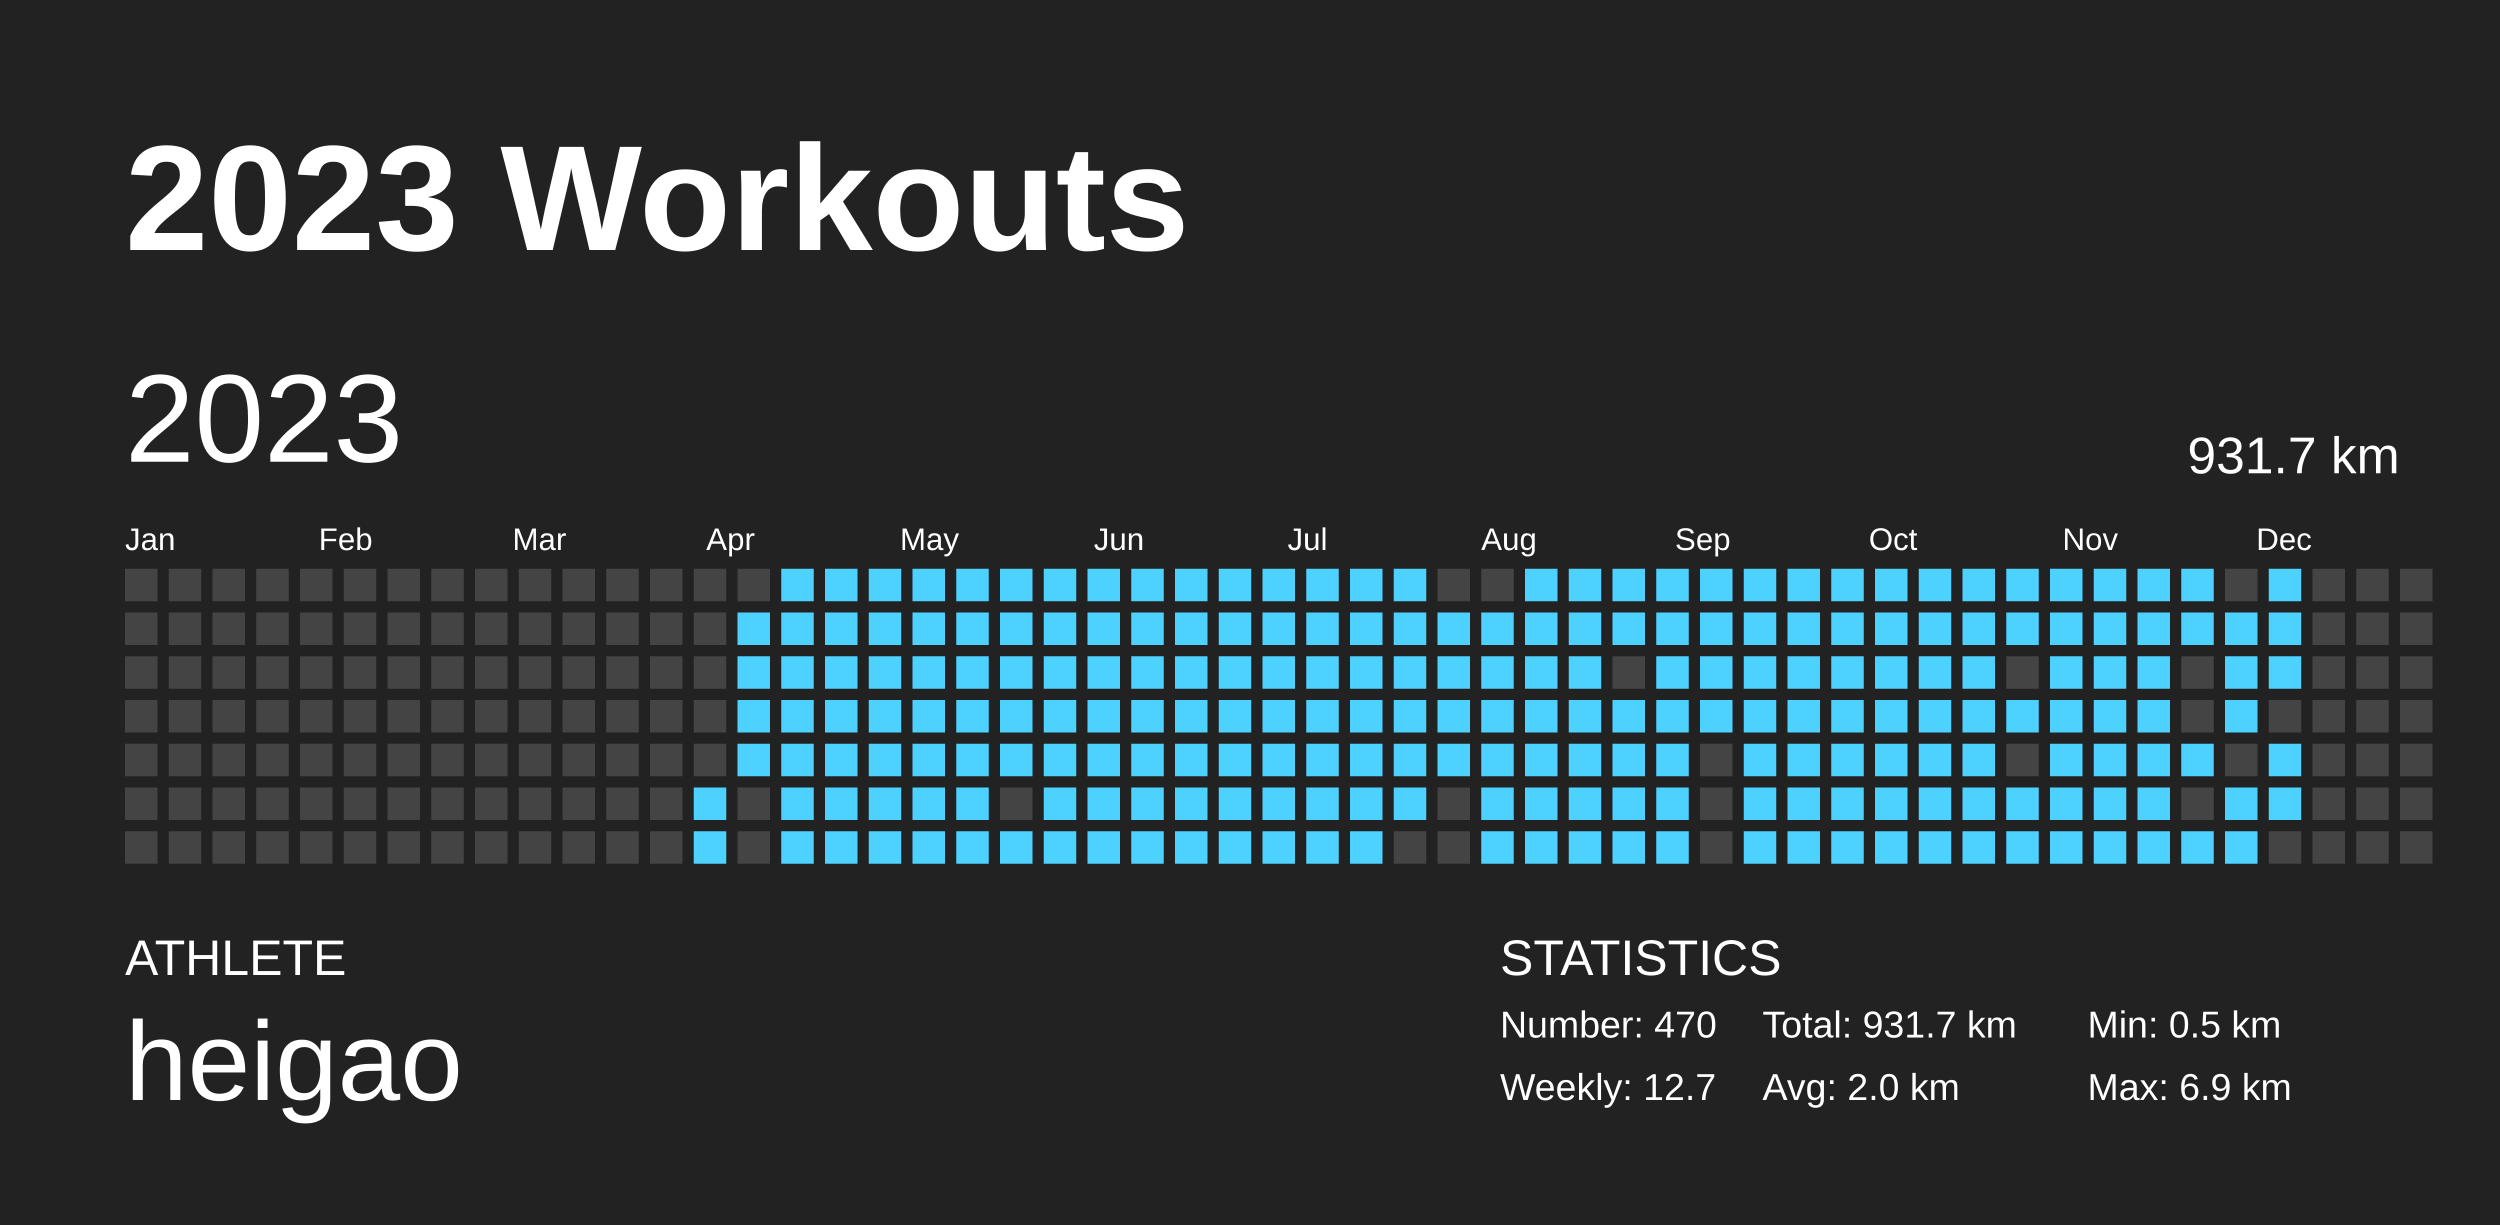
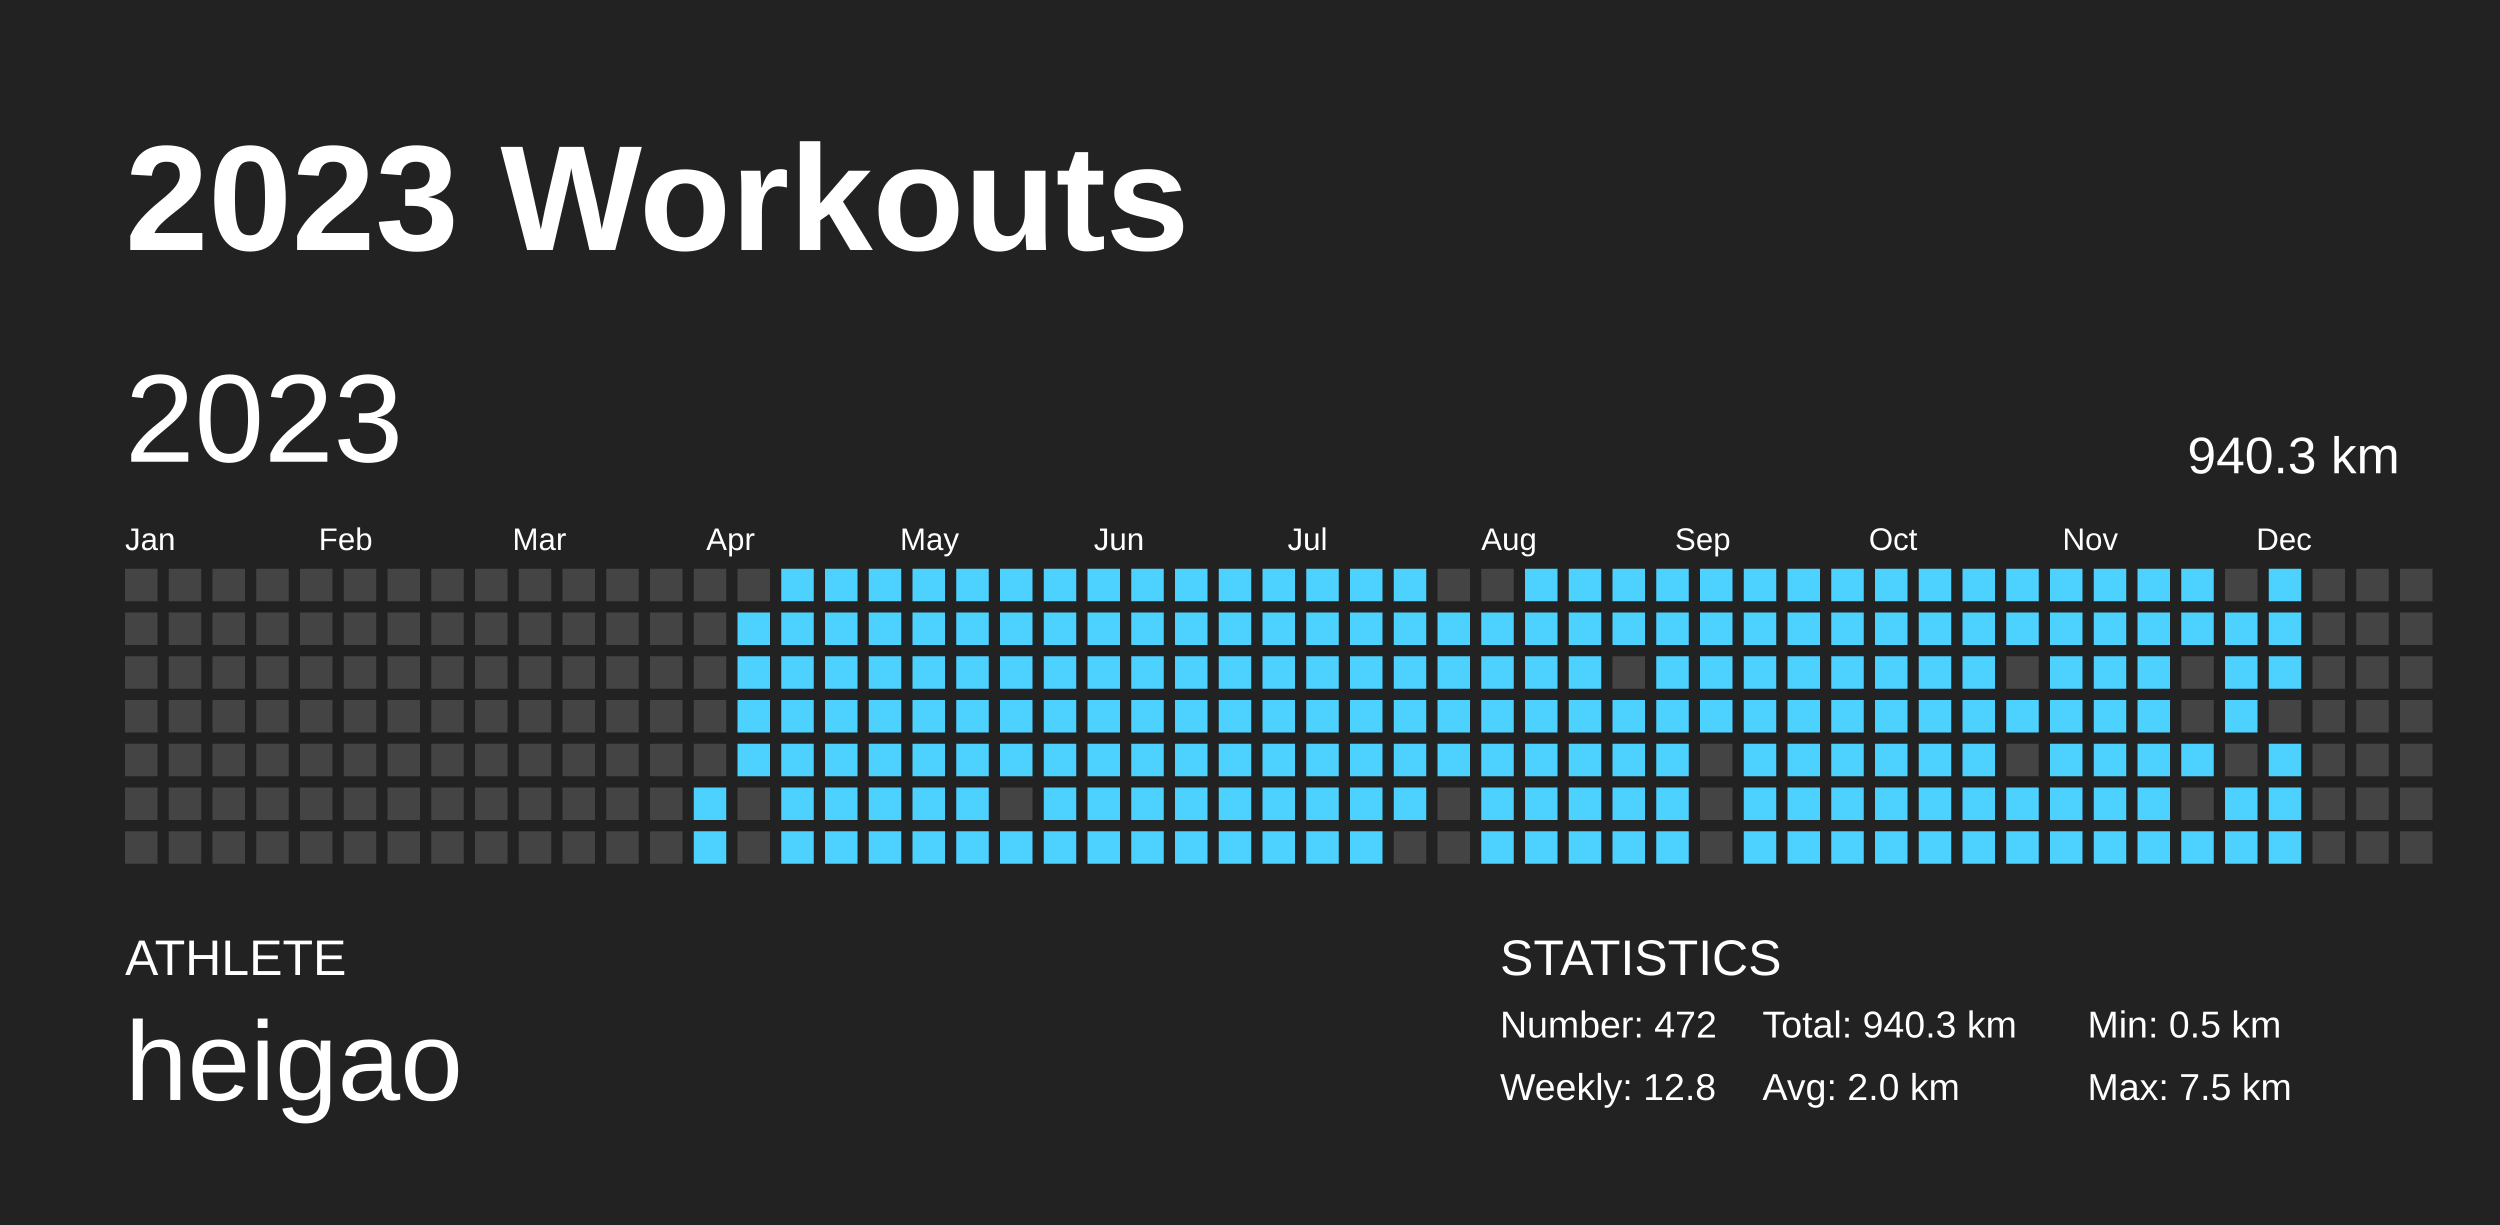
<svg xmlns="http://www.w3.org/2000/svg" baseProfile="full" height="98mm" version="1.1" viewBox="0,0,200,98" width="200mm">
  <defs />
  <rect fill="#222222" height="98" width="200" x="0" y="0" />
  <text fill="#FFFFFF" style="font-size:12px; font-family:Arial; font-weight:bold;" x="10" y="20">2023 Workouts</text>
  <text fill="#FFFFFF" style="font-size:4px; font-family:Arial" x="10" y="78">ATHLETE</text>
  <text fill="#FFFFFF" style="font-size:9px; font-family:Arial" x="10" y="88">heigao</text>
  <text fill="#FFFFFF" style="font-size:4px; font-family:Arial" x="120" y="78">STATISTICS</text>
-   <text fill="#FFFFFF" style="font-size:3px; font-family:Arial" x="120" y="83">Number: 470</text>
-   <text fill="#FFFFFF" style="font-size:3px; font-family:Arial" x="120" y="88">Weekly: 12.7</text>
-   <text fill="#FFFFFF" style="font-size:3px; font-family:Arial" x="141" y="83">Total: 931.7 km</text>
+   <text fill="#FFFFFF" style="font-size:3px; font-family:Arial" x="120" y="83">Number: 472</text>
+   <text fill="#FFFFFF" style="font-size:3px; font-family:Arial" x="120" y="88">Weekly: 12.8</text>
+   <text fill="#FFFFFF" style="font-size:3px; font-family:Arial" x="141" y="83">Total: 940.3 km</text>
  <text fill="#FFFFFF" style="font-size:3px; font-family:Arial" x="141" y="88">Avg: 2.0 km</text>
  <text fill="#FFFFFF" style="font-size:3px; font-family:Arial" x="167" y="83">Min: 0.5 km</text>
-   <text fill="#FFFFFF" style="font-size:3px; font-family:Arial" x="167" y="88">Max: 6.9 km</text>
+   <text fill="#FFFFFF" style="font-size:3px; font-family:Arial" x="167" y="88">Max: 7.5 km</text>
  <text dominant-baseline="hanging" fill="#FFFFFF" style="font-size:10.0px; font-family:Arial;" x="10" y="30">2023</text>
-   <text dominant-baseline="hanging" fill="#FFFFFF" style="font-size:4.125px; font-family:Arial;" x="175" y="35">931.7 km</text>
+   <text dominant-baseline="hanging" fill="#FFFFFF" style="font-size:4.125px; font-family:Arial;" x="175" y="35">940.3 km</text>
  <text fill="#FFFFFF" style="font-size:2.5px; font-family:Arial" x="10.0" y="44">Jan</text>
  <text fill="#FFFFFF" style="font-size:2.5px; font-family:Arial" x="25.5" y="44">Feb</text>
  <text fill="#FFFFFF" style="font-size:2.5px; font-family:Arial" x="41.0" y="44">Mar</text>
  <text fill="#FFFFFF" style="font-size:2.5px; font-family:Arial" x="56.5" y="44">Apr</text>
  <text fill="#FFFFFF" style="font-size:2.5px; font-family:Arial" x="72.0" y="44">May</text>
  <text fill="#FFFFFF" style="font-size:2.5px; font-family:Arial" x="87.5" y="44">Jun</text>
  <text fill="#FFFFFF" style="font-size:2.5px; font-family:Arial" x="103.0" y="44">Jul</text>
  <text fill="#FFFFFF" style="font-size:2.5px; font-family:Arial" x="118.5" y="44">Aug</text>
  <text fill="#FFFFFF" style="font-size:2.5px; font-family:Arial" x="134.0" y="44">Sep</text>
  <text fill="#FFFFFF" style="font-size:2.5px; font-family:Arial" x="149.5" y="44">Oct</text>
  <text fill="#FFFFFF" style="font-size:2.5px; font-family:Arial" x="165.0" y="44">Nov</text>
  <text fill="#FFFFFF" style="font-size:2.5px; font-family:Arial" x="180.5" y="44">Dec</text>
  <rect fill="#444444" height="2.6" width="2.6" x="10.0" y="45.5" />
  <rect fill="#444444" height="2.6" width="2.6" x="10.0" y="49.0" />
  <rect fill="#444444" height="2.6" width="2.6" x="10.0" y="52.5" />
  <rect fill="#444444" height="2.6" width="2.6" x="10.0" y="56.0" />
  <rect fill="#444444" height="2.6" width="2.6" x="10.0" y="59.5" />
  <rect fill="#444444" height="2.6" width="2.6" x="10.0" y="63.0" />
  <rect fill="#444444" height="2.6" width="2.6" x="10.0" y="66.5" />
  <rect fill="#444444" height="2.6" width="2.6" x="13.5" y="45.5" />
  <rect fill="#444444" height="2.6" width="2.6" x="13.5" y="49.0" />
  <rect fill="#444444" height="2.6" width="2.6" x="13.5" y="52.5" />
  <rect fill="#444444" height="2.6" width="2.6" x="13.5" y="56.0" />
  <rect fill="#444444" height="2.6" width="2.6" x="13.5" y="59.5" />
  <rect fill="#444444" height="2.6" width="2.6" x="13.5" y="63.0" />
  <rect fill="#444444" height="2.6" width="2.6" x="13.5" y="66.5" />
  <rect fill="#444444" height="2.6" width="2.6" x="17.0" y="45.5" />
  <rect fill="#444444" height="2.6" width="2.6" x="17.0" y="49.0" />
  <rect fill="#444444" height="2.6" width="2.6" x="17.0" y="52.5" />
  <rect fill="#444444" height="2.6" width="2.6" x="17.0" y="56.0" />
  <rect fill="#444444" height="2.6" width="2.6" x="17.0" y="59.5" />
  <rect fill="#444444" height="2.6" width="2.6" x="17.0" y="63.0" />
  <rect fill="#444444" height="2.6" width="2.6" x="17.0" y="66.5" />
  <rect fill="#444444" height="2.6" width="2.6" x="20.5" y="45.5" />
  <rect fill="#444444" height="2.6" width="2.6" x="20.5" y="49.0" />
  <rect fill="#444444" height="2.6" width="2.6" x="20.5" y="52.5" />
  <rect fill="#444444" height="2.6" width="2.6" x="20.5" y="56.0" />
  <rect fill="#444444" height="2.6" width="2.6" x="20.5" y="59.5" />
  <rect fill="#444444" height="2.6" width="2.6" x="20.5" y="63.0" />
  <rect fill="#444444" height="2.6" width="2.6" x="20.5" y="66.5" />
  <rect fill="#444444" height="2.6" width="2.6" x="24.0" y="45.5" />
  <rect fill="#444444" height="2.6" width="2.6" x="24.0" y="49.0" />
  <rect fill="#444444" height="2.6" width="2.6" x="24.0" y="52.5" />
  <rect fill="#444444" height="2.6" width="2.6" x="24.0" y="56.0" />
  <rect fill="#444444" height="2.6" width="2.6" x="24.0" y="59.5" />
  <rect fill="#444444" height="2.6" width="2.6" x="24.0" y="63.0" />
  <rect fill="#444444" height="2.6" width="2.6" x="24.0" y="66.5" />
  <rect fill="#444444" height="2.6" width="2.6" x="27.5" y="45.5" />
  <rect fill="#444444" height="2.6" width="2.6" x="27.5" y="49.0" />
  <rect fill="#444444" height="2.6" width="2.6" x="27.5" y="52.5" />
  <rect fill="#444444" height="2.6" width="2.6" x="27.5" y="56.0" />
  <rect fill="#444444" height="2.6" width="2.6" x="27.5" y="59.5" />
  <rect fill="#444444" height="2.6" width="2.6" x="27.5" y="63.0" />
  <rect fill="#444444" height="2.6" width="2.6" x="27.5" y="66.5" />
  <rect fill="#444444" height="2.6" width="2.6" x="31.0" y="45.5" />
  <rect fill="#444444" height="2.6" width="2.6" x="31.0" y="49.0" />
  <rect fill="#444444" height="2.6" width="2.6" x="31.0" y="52.5" />
  <rect fill="#444444" height="2.6" width="2.6" x="31.0" y="56.0" />
  <rect fill="#444444" height="2.6" width="2.6" x="31.0" y="59.5" />
  <rect fill="#444444" height="2.6" width="2.6" x="31.0" y="63.0" />
  <rect fill="#444444" height="2.6" width="2.6" x="31.0" y="66.5" />
  <rect fill="#444444" height="2.6" width="2.6" x="34.5" y="45.5" />
  <rect fill="#444444" height="2.6" width="2.6" x="34.5" y="49.0" />
  <rect fill="#444444" height="2.6" width="2.6" x="34.5" y="52.5" />
  <rect fill="#444444" height="2.6" width="2.6" x="34.5" y="56.0" />
  <rect fill="#444444" height="2.6" width="2.6" x="34.5" y="59.5" />
  <rect fill="#444444" height="2.6" width="2.6" x="34.5" y="63.0" />
  <rect fill="#444444" height="2.6" width="2.6" x="34.5" y="66.5" />
  <rect fill="#444444" height="2.6" width="2.6" x="38.0" y="45.5" />
  <rect fill="#444444" height="2.6" width="2.6" x="38.0" y="49.0" />
  <rect fill="#444444" height="2.6" width="2.6" x="38.0" y="52.5" />
  <rect fill="#444444" height="2.6" width="2.6" x="38.0" y="56.0" />
  <rect fill="#444444" height="2.6" width="2.6" x="38.0" y="59.5" />
  <rect fill="#444444" height="2.6" width="2.6" x="38.0" y="63.0" />
  <rect fill="#444444" height="2.6" width="2.6" x="38.0" y="66.5" />
  <rect fill="#444444" height="2.6" width="2.6" x="41.5" y="45.5" />
  <rect fill="#444444" height="2.6" width="2.6" x="41.5" y="49.0" />
  <rect fill="#444444" height="2.6" width="2.6" x="41.5" y="52.5" />
  <rect fill="#444444" height="2.6" width="2.6" x="41.5" y="56.0" />
  <rect fill="#444444" height="2.6" width="2.6" x="41.5" y="59.5" />
  <rect fill="#444444" height="2.6" width="2.6" x="41.5" y="63.0" />
  <rect fill="#444444" height="2.6" width="2.6" x="41.5" y="66.5" />
  <rect fill="#444444" height="2.6" width="2.6" x="45.0" y="45.5" />
  <rect fill="#444444" height="2.6" width="2.6" x="45.0" y="49.0" />
  <rect fill="#444444" height="2.6" width="2.6" x="45.0" y="52.5" />
  <rect fill="#444444" height="2.6" width="2.6" x="45.0" y="56.0" />
  <rect fill="#444444" height="2.6" width="2.6" x="45.0" y="59.5" />
  <rect fill="#444444" height="2.6" width="2.6" x="45.0" y="63.0" />
  <rect fill="#444444" height="2.6" width="2.6" x="45.0" y="66.5" />
  <rect fill="#444444" height="2.6" width="2.6" x="48.5" y="45.5" />
  <rect fill="#444444" height="2.6" width="2.6" x="48.5" y="49.0" />
  <rect fill="#444444" height="2.6" width="2.6" x="48.5" y="52.5" />
  <rect fill="#444444" height="2.6" width="2.6" x="48.5" y="56.0" />
  <rect fill="#444444" height="2.6" width="2.6" x="48.5" y="59.5" />
  <rect fill="#444444" height="2.6" width="2.6" x="48.5" y="63.0" />
  <rect fill="#444444" height="2.6" width="2.6" x="48.5" y="66.5" />
  <rect fill="#444444" height="2.6" width="2.6" x="52.0" y="45.5" />
  <rect fill="#444444" height="2.6" width="2.6" x="52.0" y="49.0" />
  <rect fill="#444444" height="2.6" width="2.6" x="52.0" y="52.5" />
  <rect fill="#444444" height="2.6" width="2.6" x="52.0" y="56.0" />
  <rect fill="#444444" height="2.6" width="2.6" x="52.0" y="59.5" />
  <rect fill="#444444" height="2.6" width="2.6" x="52.0" y="63.0" />
  <rect fill="#444444" height="2.6" width="2.6" x="52.0" y="66.5" />
  <rect fill="#444444" height="2.6" width="2.6" x="55.5" y="45.5" />
  <rect fill="#444444" height="2.6" width="2.6" x="55.5" y="49.0" />
  <rect fill="#444444" height="2.6" width="2.6" x="55.5" y="52.5" />
  <rect fill="#444444" height="2.6" width="2.6" x="55.5" y="56.0" />
  <rect fill="#444444" height="2.6" width="2.6" x="55.5" y="59.5" />
  <rect fill="#4dd2ff" height="2.6" width="2.6" x="55.5" y="63.0" />
  <rect fill="#4dd2ff" height="2.6" width="2.6" x="55.5" y="66.5" />
  <rect fill="#444444" height="2.6" width="2.6" x="59.0" y="45.5" />
  <rect fill="#4dd2ff" height="2.6" width="2.6" x="59.0" y="49.0" />
  <rect fill="#4dd2ff" height="2.6" width="2.6" x="59.0" y="52.5" />
  <rect fill="#4dd2ff" height="2.6" width="2.6" x="59.0" y="56.0" />
  <rect fill="#4dd2ff" height="2.6" width="2.6" x="59.0" y="59.5" />
  <rect fill="#444444" height="2.6" width="2.6" x="59.0" y="63.0" />
  <rect fill="#444444" height="2.6" width="2.6" x="59.0" y="66.5" />
  <rect fill="#4dd2ff" height="2.6" width="2.6" x="62.5" y="45.5" />
  <rect fill="#4dd2ff" height="2.6" width="2.6" x="62.5" y="49.0" />
  <rect fill="#4dd2ff" height="2.6" width="2.6" x="62.5" y="52.5" />
  <rect fill="#4dd2ff" height="2.6" width="2.6" x="62.5" y="56.0" />
  <rect fill="#4dd2ff" height="2.6" width="2.6" x="62.5" y="59.5" />
  <rect fill="#4dd2ff" height="2.6" width="2.6" x="62.5" y="63.0" />
  <rect fill="#4dd2ff" height="2.6" width="2.6" x="62.5" y="66.5" />
  <rect fill="#4dd2ff" height="2.6" width="2.6" x="66.0" y="45.5" />
  <rect fill="#4dd2ff" height="2.6" width="2.6" x="66.0" y="49.0" />
  <rect fill="#4dd2ff" height="2.6" width="2.6" x="66.0" y="52.5" />
  <rect fill="#4dd2ff" height="2.6" width="2.6" x="66.0" y="56.0" />
  <rect fill="#4dd2ff" height="2.6" width="2.6" x="66.0" y="59.5" />
  <rect fill="#4dd2ff" height="2.6" width="2.6" x="66.0" y="63.0" />
  <rect fill="#4dd2ff" height="2.6" width="2.6" x="66.0" y="66.5" />
  <rect fill="#4dd2ff" height="2.6" width="2.6" x="69.5" y="45.5" />
  <rect fill="#4dd2ff" height="2.6" width="2.6" x="69.5" y="49.0" />
  <rect fill="#4dd2ff" height="2.6" width="2.6" x="69.5" y="52.5" />
  <rect fill="#4dd2ff" height="2.6" width="2.6" x="69.5" y="56.0" />
  <rect fill="#4dd2ff" height="2.6" width="2.6" x="69.5" y="59.5" />
  <rect fill="#4dd2ff" height="2.6" width="2.6" x="69.5" y="63.0" />
  <rect fill="#4dd2ff" height="2.6" width="2.6" x="69.5" y="66.5" />
  <rect fill="#4dd2ff" height="2.6" width="2.6" x="73.0" y="45.5" />
  <rect fill="#4dd2ff" height="2.6" width="2.6" x="73.0" y="49.0" />
  <rect fill="#4dd2ff" height="2.6" width="2.6" x="73.0" y="52.5" />
  <rect fill="#4dd2ff" height="2.6" width="2.6" x="73.0" y="56.0" />
  <rect fill="#4dd2ff" height="2.6" width="2.6" x="73.0" y="59.5" />
  <rect fill="#4dd2ff" height="2.6" width="2.6" x="73.0" y="63.0" />
  <rect fill="#4dd2ff" height="2.6" width="2.6" x="73.0" y="66.5" />
  <rect fill="#4dd2ff" height="2.6" width="2.6" x="76.5" y="45.5" />
  <rect fill="#4dd2ff" height="2.6" width="2.6" x="76.5" y="49.0" />
  <rect fill="#4dd2ff" height="2.6" width="2.6" x="76.5" y="52.5" />
  <rect fill="#4dd2ff" height="2.6" width="2.6" x="76.5" y="56.0" />
  <rect fill="#4dd2ff" height="2.6" width="2.6" x="76.5" y="59.5" />
  <rect fill="#4dd2ff" height="2.6" width="2.6" x="76.5" y="63.0" />
  <rect fill="#4dd2ff" height="2.6" width="2.6" x="76.5" y="66.5" />
  <rect fill="#4dd2ff" height="2.6" width="2.6" x="80.0" y="45.5" />
  <rect fill="#4dd2ff" height="2.6" width="2.6" x="80.0" y="49.0" />
  <rect fill="#4dd2ff" height="2.6" width="2.6" x="80.0" y="52.5" />
  <rect fill="#4dd2ff" height="2.6" width="2.6" x="80.0" y="56.0" />
  <rect fill="#4dd2ff" height="2.6" width="2.6" x="80.0" y="59.5" />
  <rect fill="#444444" height="2.6" width="2.6" x="80.0" y="63.0" />
  <rect fill="#4dd2ff" height="2.6" width="2.6" x="80.0" y="66.5" />
  <rect fill="#4dd2ff" height="2.6" width="2.6" x="83.5" y="45.5" />
  <rect fill="#4dd2ff" height="2.6" width="2.6" x="83.5" y="49.0" />
  <rect fill="#4dd2ff" height="2.6" width="2.6" x="83.5" y="52.5" />
  <rect fill="#4dd2ff" height="2.6" width="2.6" x="83.5" y="56.0" />
  <rect fill="#4dd2ff" height="2.6" width="2.6" x="83.5" y="59.5" />
  <rect fill="#4dd2ff" height="2.6" width="2.6" x="83.5" y="63.0" />
  <rect fill="#4dd2ff" height="2.6" width="2.6" x="83.5" y="66.5" />
  <rect fill="#4dd2ff" height="2.6" width="2.6" x="87.0" y="45.5" />
  <rect fill="#4dd2ff" height="2.6" width="2.6" x="87.0" y="49.0" />
  <rect fill="#4dd2ff" height="2.6" width="2.6" x="87.0" y="52.5" />
  <rect fill="#4dd2ff" height="2.6" width="2.6" x="87.0" y="56.0" />
  <rect fill="#4dd2ff" height="2.6" width="2.6" x="87.0" y="59.5" />
  <rect fill="#4dd2ff" height="2.6" width="2.6" x="87.0" y="63.0" />
  <rect fill="#4dd2ff" height="2.6" width="2.6" x="87.0" y="66.5" />
  <rect fill="#4dd2ff" height="2.6" width="2.6" x="90.5" y="45.5" />
  <rect fill="#4dd2ff" height="2.6" width="2.6" x="90.5" y="49.0" />
  <rect fill="#4dd2ff" height="2.6" width="2.6" x="90.5" y="52.5" />
  <rect fill="#4dd2ff" height="2.6" width="2.6" x="90.5" y="56.0" />
  <rect fill="#4dd2ff" height="2.6" width="2.6" x="90.5" y="59.5" />
  <rect fill="#4dd2ff" height="2.6" width="2.6" x="90.5" y="63.0" />
  <rect fill="#4dd2ff" height="2.6" width="2.6" x="90.5" y="66.5" />
  <rect fill="#4dd2ff" height="2.6" width="2.6" x="94.0" y="45.5" />
  <rect fill="#4dd2ff" height="2.6" width="2.6" x="94.0" y="49.0" />
  <rect fill="#4dd2ff" height="2.6" width="2.6" x="94.0" y="52.5" />
  <rect fill="#4dd2ff" height="2.6" width="2.6" x="94.0" y="56.0" />
  <rect fill="#4dd2ff" height="2.6" width="2.6" x="94.0" y="59.5" />
  <rect fill="#4dd2ff" height="2.6" width="2.6" x="94.0" y="63.0" />
  <rect fill="#4dd2ff" height="2.6" width="2.6" x="94.0" y="66.5" />
  <rect fill="#4dd2ff" height="2.6" width="2.6" x="97.5" y="45.5" />
  <rect fill="#4dd2ff" height="2.6" width="2.6" x="97.5" y="49.0" />
  <rect fill="#4dd2ff" height="2.6" width="2.6" x="97.5" y="52.5" />
  <rect fill="#4dd2ff" height="2.6" width="2.6" x="97.5" y="56.0" />
  <rect fill="#4dd2ff" height="2.6" width="2.6" x="97.5" y="59.5" />
  <rect fill="#4dd2ff" height="2.6" width="2.6" x="97.5" y="63.0" />
  <rect fill="#4dd2ff" height="2.6" width="2.6" x="97.5" y="66.5" />
  <rect fill="#4dd2ff" height="2.6" width="2.6" x="101.0" y="45.5" />
  <rect fill="#4dd2ff" height="2.6" width="2.6" x="101.0" y="49.0" />
  <rect fill="#4dd2ff" height="2.6" width="2.6" x="101.0" y="52.5" />
  <rect fill="#4dd2ff" height="2.6" width="2.6" x="101.0" y="56.0" />
  <rect fill="#4dd2ff" height="2.6" width="2.6" x="101.0" y="59.5" />
  <rect fill="#4dd2ff" height="2.6" width="2.6" x="101.0" y="63.0" />
  <rect fill="#4dd2ff" height="2.6" width="2.6" x="101.0" y="66.5" />
  <rect fill="#4dd2ff" height="2.6" width="2.6" x="104.5" y="45.5" />
  <rect fill="#4dd2ff" height="2.6" width="2.6" x="104.5" y="49.0" />
  <rect fill="#4dd2ff" height="2.6" width="2.6" x="104.5" y="52.5" />
  <rect fill="#4dd2ff" height="2.6" width="2.6" x="104.5" y="56.0" />
  <rect fill="#4dd2ff" height="2.6" width="2.6" x="104.5" y="59.5" />
  <rect fill="#4dd2ff" height="2.6" width="2.6" x="104.5" y="63.0" />
  <rect fill="#4dd2ff" height="2.6" width="2.6" x="104.5" y="66.5" />
  <rect fill="#4dd2ff" height="2.6" width="2.6" x="108.0" y="45.5" />
  <rect fill="#4dd2ff" height="2.6" width="2.6" x="108.0" y="49.0" />
  <rect fill="#4dd2ff" height="2.6" width="2.6" x="108.0" y="52.5" />
  <rect fill="#4dd2ff" height="2.6" width="2.6" x="108.0" y="56.0" />
  <rect fill="#4dd2ff" height="2.6" width="2.6" x="108.0" y="59.5" />
  <rect fill="#4dd2ff" height="2.6" width="2.6" x="108.0" y="63.0" />
  <rect fill="#4dd2ff" height="2.6" width="2.6" x="108.0" y="66.5" />
  <rect fill="#4dd2ff" height="2.6" width="2.6" x="111.5" y="45.5" />
  <rect fill="#4dd2ff" height="2.6" width="2.6" x="111.5" y="49.0" />
  <rect fill="#4dd2ff" height="2.6" width="2.6" x="111.5" y="52.5" />
  <rect fill="#4dd2ff" height="2.6" width="2.6" x="111.5" y="56.0" />
  <rect fill="#4dd2ff" height="2.6" width="2.6" x="111.5" y="59.5" />
  <rect fill="#4dd2ff" height="2.6" width="2.6" x="111.5" y="63.0" />
  <rect fill="#444444" height="2.6" width="2.6" x="111.5" y="66.5" />
  <rect fill="#444444" height="2.6" width="2.6" x="115.0" y="45.5" />
  <rect fill="#4dd2ff" height="2.6" width="2.6" x="115.0" y="49.0" />
  <rect fill="#4dd2ff" height="2.6" width="2.6" x="115.0" y="52.5" />
  <rect fill="#4dd2ff" height="2.6" width="2.6" x="115.0" y="56.0" />
  <rect fill="#4dd2ff" height="2.6" width="2.6" x="115.0" y="59.5" />
  <rect fill="#444444" height="2.6" width="2.6" x="115.0" y="63.0" />
  <rect fill="#444444" height="2.6" width="2.6" x="115.0" y="66.5" />
  <rect fill="#444444" height="2.6" width="2.6" x="118.5" y="45.5" />
  <rect fill="#4dd2ff" height="2.6" width="2.6" x="118.5" y="49.0" />
  <rect fill="#4dd2ff" height="2.6" width="2.6" x="118.5" y="52.5" />
  <rect fill="#4dd2ff" height="2.6" width="2.6" x="118.5" y="56.0" />
  <rect fill="#4dd2ff" height="2.6" width="2.6" x="118.5" y="59.5" />
  <rect fill="#4dd2ff" height="2.6" width="2.6" x="118.5" y="63.0" />
  <rect fill="#4dd2ff" height="2.6" width="2.6" x="118.5" y="66.5" />
  <rect fill="#4dd2ff" height="2.6" width="2.6" x="122.0" y="45.5" />
  <rect fill="#4dd2ff" height="2.6" width="2.6" x="122.0" y="49.0" />
  <rect fill="#4dd2ff" height="2.6" width="2.6" x="122.0" y="52.5" />
  <rect fill="#4dd2ff" height="2.6" width="2.6" x="122.0" y="56.0" />
  <rect fill="#4dd2ff" height="2.6" width="2.6" x="122.0" y="59.5" />
  <rect fill="#4dd2ff" height="2.6" width="2.6" x="122.0" y="63.0" />
  <rect fill="#4dd2ff" height="2.6" width="2.6" x="122.0" y="66.5" />
  <rect fill="#4dd2ff" height="2.6" width="2.6" x="125.5" y="45.5" />
  <rect fill="#4dd2ff" height="2.6" width="2.6" x="125.5" y="49.0" />
  <rect fill="#4dd2ff" height="2.6" width="2.6" x="125.5" y="52.5" />
  <rect fill="#4dd2ff" height="2.6" width="2.6" x="125.5" y="56.0" />
  <rect fill="#4dd2ff" height="2.6" width="2.6" x="125.5" y="59.5" />
  <rect fill="#4dd2ff" height="2.6" width="2.6" x="125.5" y="63.0" />
  <rect fill="#4dd2ff" height="2.6" width="2.6" x="125.5" y="66.5" />
  <rect fill="#4dd2ff" height="2.6" width="2.6" x="129.0" y="45.5" />
  <rect fill="#4dd2ff" height="2.6" width="2.6" x="129.0" y="49.0" />
  <rect fill="#444444" height="2.6" width="2.6" x="129.0" y="52.5" />
  <rect fill="#4dd2ff" height="2.6" width="2.6" x="129.0" y="56.0" />
  <rect fill="#4dd2ff" height="2.6" width="2.6" x="129.0" y="59.5" />
  <rect fill="#4dd2ff" height="2.6" width="2.6" x="129.0" y="63.0" />
  <rect fill="#4dd2ff" height="2.6" width="2.6" x="129.0" y="66.5" />
  <rect fill="#4dd2ff" height="2.6" width="2.6" x="132.5" y="45.5" />
  <rect fill="#4dd2ff" height="2.6" width="2.6" x="132.5" y="49.0" />
  <rect fill="#4dd2ff" height="2.6" width="2.6" x="132.5" y="52.5" />
  <rect fill="#4dd2ff" height="2.6" width="2.6" x="132.5" y="56.0" />
  <rect fill="#4dd2ff" height="2.6" width="2.6" x="132.5" y="59.5" />
  <rect fill="#4dd2ff" height="2.6" width="2.6" x="132.5" y="63.0" />
  <rect fill="#4dd2ff" height="2.6" width="2.6" x="132.5" y="66.5" />
  <rect fill="#4dd2ff" height="2.6" width="2.6" x="136.0" y="45.5" />
  <rect fill="#4dd2ff" height="2.6" width="2.6" x="136.0" y="49.0" />
  <rect fill="#4dd2ff" height="2.6" width="2.6" x="136.0" y="52.5" />
  <rect fill="#4dd2ff" height="2.6" width="2.6" x="136.0" y="56.0" />
  <rect fill="#444444" height="2.6" width="2.6" x="136.0" y="59.5" />
  <rect fill="#444444" height="2.6" width="2.6" x="136.0" y="63.0" />
  <rect fill="#444444" height="2.6" width="2.6" x="136.0" y="66.5" />
  <rect fill="#4dd2ff" height="2.6" width="2.6" x="139.5" y="45.5" />
  <rect fill="#4dd2ff" height="2.6" width="2.6" x="139.5" y="49.0" />
  <rect fill="#4dd2ff" height="2.6" width="2.6" x="139.5" y="52.5" />
  <rect fill="#4dd2ff" height="2.6" width="2.6" x="139.5" y="56.0" />
  <rect fill="#4dd2ff" height="2.6" width="2.6" x="139.5" y="59.5" />
  <rect fill="#4dd2ff" height="2.6" width="2.6" x="139.5" y="63.0" />
  <rect fill="#4dd2ff" height="2.6" width="2.6" x="139.5" y="66.5" />
  <rect fill="#4dd2ff" height="2.6" width="2.6" x="143.0" y="45.5" />
  <rect fill="#4dd2ff" height="2.6" width="2.6" x="143.0" y="49.0" />
  <rect fill="#4dd2ff" height="2.6" width="2.6" x="143.0" y="52.5" />
  <rect fill="#4dd2ff" height="2.6" width="2.6" x="143.0" y="56.0" />
  <rect fill="#4dd2ff" height="2.6" width="2.6" x="143.0" y="59.5" />
  <rect fill="#4dd2ff" height="2.6" width="2.6" x="143.0" y="63.0" />
  <rect fill="#4dd2ff" height="2.6" width="2.6" x="143.0" y="66.5" />
  <rect fill="#4dd2ff" height="2.6" width="2.6" x="146.5" y="45.5" />
  <rect fill="#4dd2ff" height="2.6" width="2.6" x="146.5" y="49.0" />
  <rect fill="#4dd2ff" height="2.6" width="2.6" x="146.5" y="52.5" />
  <rect fill="#4dd2ff" height="2.6" width="2.6" x="146.5" y="56.0" />
  <rect fill="#4dd2ff" height="2.6" width="2.6" x="146.5" y="59.5" />
  <rect fill="#4dd2ff" height="2.6" width="2.6" x="146.5" y="63.0" />
  <rect fill="#4dd2ff" height="2.6" width="2.6" x="146.5" y="66.5" />
  <rect fill="#4dd2ff" height="2.6" width="2.6" x="150.0" y="45.5" />
  <rect fill="#4dd2ff" height="2.6" width="2.6" x="150.0" y="49.0" />
  <rect fill="#4dd2ff" height="2.6" width="2.6" x="150.0" y="52.5" />
  <rect fill="#4dd2ff" height="2.6" width="2.6" x="150.0" y="56.0" />
  <rect fill="#4dd2ff" height="2.6" width="2.6" x="150.0" y="59.5" />
  <rect fill="#4dd2ff" height="2.6" width="2.6" x="150.0" y="63.0" />
  <rect fill="#4dd2ff" height="2.6" width="2.6" x="150.0" y="66.5" />
  <rect fill="#4dd2ff" height="2.6" width="2.6" x="153.5" y="45.5" />
  <rect fill="#4dd2ff" height="2.6" width="2.6" x="153.5" y="49.0" />
  <rect fill="#4dd2ff" height="2.6" width="2.6" x="153.5" y="52.5" />
  <rect fill="#4dd2ff" height="2.6" width="2.6" x="153.5" y="56.0" />
  <rect fill="#4dd2ff" height="2.6" width="2.6" x="153.5" y="59.5" />
  <rect fill="#4dd2ff" height="2.6" width="2.6" x="153.5" y="63.0" />
  <rect fill="#4dd2ff" height="2.6" width="2.6" x="153.5" y="66.5" />
  <rect fill="#4dd2ff" height="2.6" width="2.6" x="157.0" y="45.5" />
  <rect fill="#4dd2ff" height="2.6" width="2.6" x="157.0" y="49.0" />
  <rect fill="#4dd2ff" height="2.6" width="2.6" x="157.0" y="52.5" />
  <rect fill="#4dd2ff" height="2.6" width="2.6" x="157.0" y="56.0" />
  <rect fill="#4dd2ff" height="2.6" width="2.6" x="157.0" y="59.5" />
  <rect fill="#4dd2ff" height="2.6" width="2.6" x="157.0" y="63.0" />
  <rect fill="#4dd2ff" height="2.6" width="2.6" x="157.0" y="66.5" />
  <rect fill="#4dd2ff" height="2.6" width="2.6" x="160.5" y="45.5" />
  <rect fill="#4dd2ff" height="2.6" width="2.6" x="160.5" y="49.0" />
  <rect fill="#444444" height="2.6" width="2.6" x="160.5" y="52.5" />
  <rect fill="#4dd2ff" height="2.6" width="2.6" x="160.5" y="56.0" />
  <rect fill="#444444" height="2.6" width="2.6" x="160.5" y="59.5" />
  <rect fill="#4dd2ff" height="2.6" width="2.6" x="160.5" y="63.0" />
  <rect fill="#4dd2ff" height="2.6" width="2.6" x="160.5" y="66.5" />
  <rect fill="#4dd2ff" height="2.6" width="2.6" x="164.0" y="45.5" />
  <rect fill="#4dd2ff" height="2.6" width="2.6" x="164.0" y="49.0" />
  <rect fill="#4dd2ff" height="2.6" width="2.6" x="164.0" y="52.5" />
  <rect fill="#4dd2ff" height="2.6" width="2.6" x="164.0" y="56.0" />
  <rect fill="#4dd2ff" height="2.6" width="2.6" x="164.0" y="59.5" />
  <rect fill="#4dd2ff" height="2.6" width="2.6" x="164.0" y="63.0" />
  <rect fill="#4dd2ff" height="2.6" width="2.6" x="164.0" y="66.5" />
  <rect fill="#4dd2ff" height="2.6" width="2.6" x="167.5" y="45.5" />
  <rect fill="#4dd2ff" height="2.6" width="2.6" x="167.5" y="49.0" />
  <rect fill="#4dd2ff" height="2.6" width="2.6" x="167.5" y="52.5" />
  <rect fill="#4dd2ff" height="2.6" width="2.6" x="167.5" y="56.0" />
  <rect fill="#4dd2ff" height="2.6" width="2.6" x="167.5" y="59.5" />
  <rect fill="#4dd2ff" height="2.6" width="2.6" x="167.5" y="63.0" />
  <rect fill="#4dd2ff" height="2.6" width="2.6" x="167.5" y="66.5" />
  <rect fill="#4dd2ff" height="2.6" width="2.6" x="171.0" y="45.5" />
  <rect fill="#4dd2ff" height="2.6" width="2.6" x="171.0" y="49.0" />
  <rect fill="#4dd2ff" height="2.6" width="2.6" x="171.0" y="52.5" />
  <rect fill="#4dd2ff" height="2.6" width="2.6" x="171.0" y="56.0" />
  <rect fill="#4dd2ff" height="2.6" width="2.6" x="171.0" y="59.5" />
  <rect fill="#4dd2ff" height="2.6" width="2.6" x="171.0" y="63.0" />
  <rect fill="#4dd2ff" height="2.6" width="2.6" x="171.0" y="66.5" />
  <rect fill="#4dd2ff" height="2.6" width="2.6" x="174.5" y="45.5" />
  <rect fill="#4dd2ff" height="2.6" width="2.6" x="174.5" y="49.0" />
  <rect fill="#444444" height="2.6" width="2.6" x="174.5" y="52.5" />
  <rect fill="#444444" height="2.6" width="2.6" x="174.5" y="56.0" />
  <rect fill="#4dd2ff" height="2.6" width="2.6" x="174.5" y="59.5" />
  <rect fill="#444444" height="2.6" width="2.6" x="174.5" y="63.0" />
  <rect fill="#4dd2ff" height="2.6" width="2.6" x="174.5" y="66.5" />
  <rect fill="#444444" height="2.6" width="2.6" x="178.0" y="45.5" />
  <rect fill="#4dd2ff" height="2.6" width="2.6" x="178.0" y="49.0" />
  <rect fill="#4dd2ff" height="2.6" width="2.6" x="178.0" y="52.5" />
  <rect fill="#4dd2ff" height="2.6" width="2.6" x="178.0" y="56.0" />
  <rect fill="#444444" height="2.6" width="2.6" x="178.0" y="59.5" />
  <rect fill="#4dd2ff" height="2.6" width="2.6" x="178.0" y="63.0" />
  <rect fill="#4dd2ff" height="2.6" width="2.6" x="178.0" y="66.5" />
  <rect fill="#4dd2ff" height="2.6" width="2.6" x="181.5" y="45.5" />
  <rect fill="#4dd2ff" height="2.6" width="2.6" x="181.5" y="49.0" />
  <rect fill="#4dd2ff" height="2.6" width="2.6" x="181.5" y="52.5" />
  <rect fill="#444444" height="2.6" width="2.6" x="181.5" y="56.0" />
  <rect fill="#4dd2ff" height="2.6" width="2.6" x="181.5" y="59.5" />
  <rect fill="#4dd2ff" height="2.6" width="2.6" x="181.5" y="63.0" />
-   <rect fill="#444444" height="2.6" width="2.6" x="181.5" y="66.5" />
+   <rect fill="#4dd2ff" height="2.6" width="2.6" x="181.5" y="66.5" />
  <rect fill="#444444" height="2.6" width="2.6" x="185.0" y="45.5" />
  <rect fill="#444444" height="2.6" width="2.6" x="185.0" y="49.0" />
  <rect fill="#444444" height="2.6" width="2.6" x="185.0" y="52.5" />
  <rect fill="#444444" height="2.6" width="2.6" x="185.0" y="56.0" />
  <rect fill="#444444" height="2.6" width="2.6" x="185.0" y="59.5" />
  <rect fill="#444444" height="2.6" width="2.6" x="185.0" y="63.0" />
  <rect fill="#444444" height="2.6" width="2.6" x="185.0" y="66.5" />
  <rect fill="#444444" height="2.6" width="2.6" x="188.5" y="45.5" />
  <rect fill="#444444" height="2.6" width="2.6" x="188.5" y="49.0" />
  <rect fill="#444444" height="2.6" width="2.6" x="188.5" y="52.5" />
  <rect fill="#444444" height="2.6" width="2.6" x="188.5" y="56.0" />
  <rect fill="#444444" height="2.6" width="2.6" x="188.5" y="59.5" />
  <rect fill="#444444" height="2.6" width="2.6" x="188.5" y="63.0" />
  <rect fill="#444444" height="2.6" width="2.6" x="188.5" y="66.5" />
  <rect fill="#444444" height="2.6" width="2.6" x="192.0" y="45.5" />
  <rect fill="#444444" height="2.6" width="2.6" x="192.0" y="49.0" />
  <rect fill="#444444" height="2.6" width="2.6" x="192.0" y="52.5" />
  <rect fill="#444444" height="2.6" width="2.6" x="192.0" y="56.0" />
  <rect fill="#444444" height="2.6" width="2.6" x="192.0" y="59.5" />
  <rect fill="#444444" height="2.6" width="2.6" x="192.0" y="63.0" />
  <rect fill="#444444" height="2.6" width="2.6" x="192.0" y="66.5" />
</svg>
